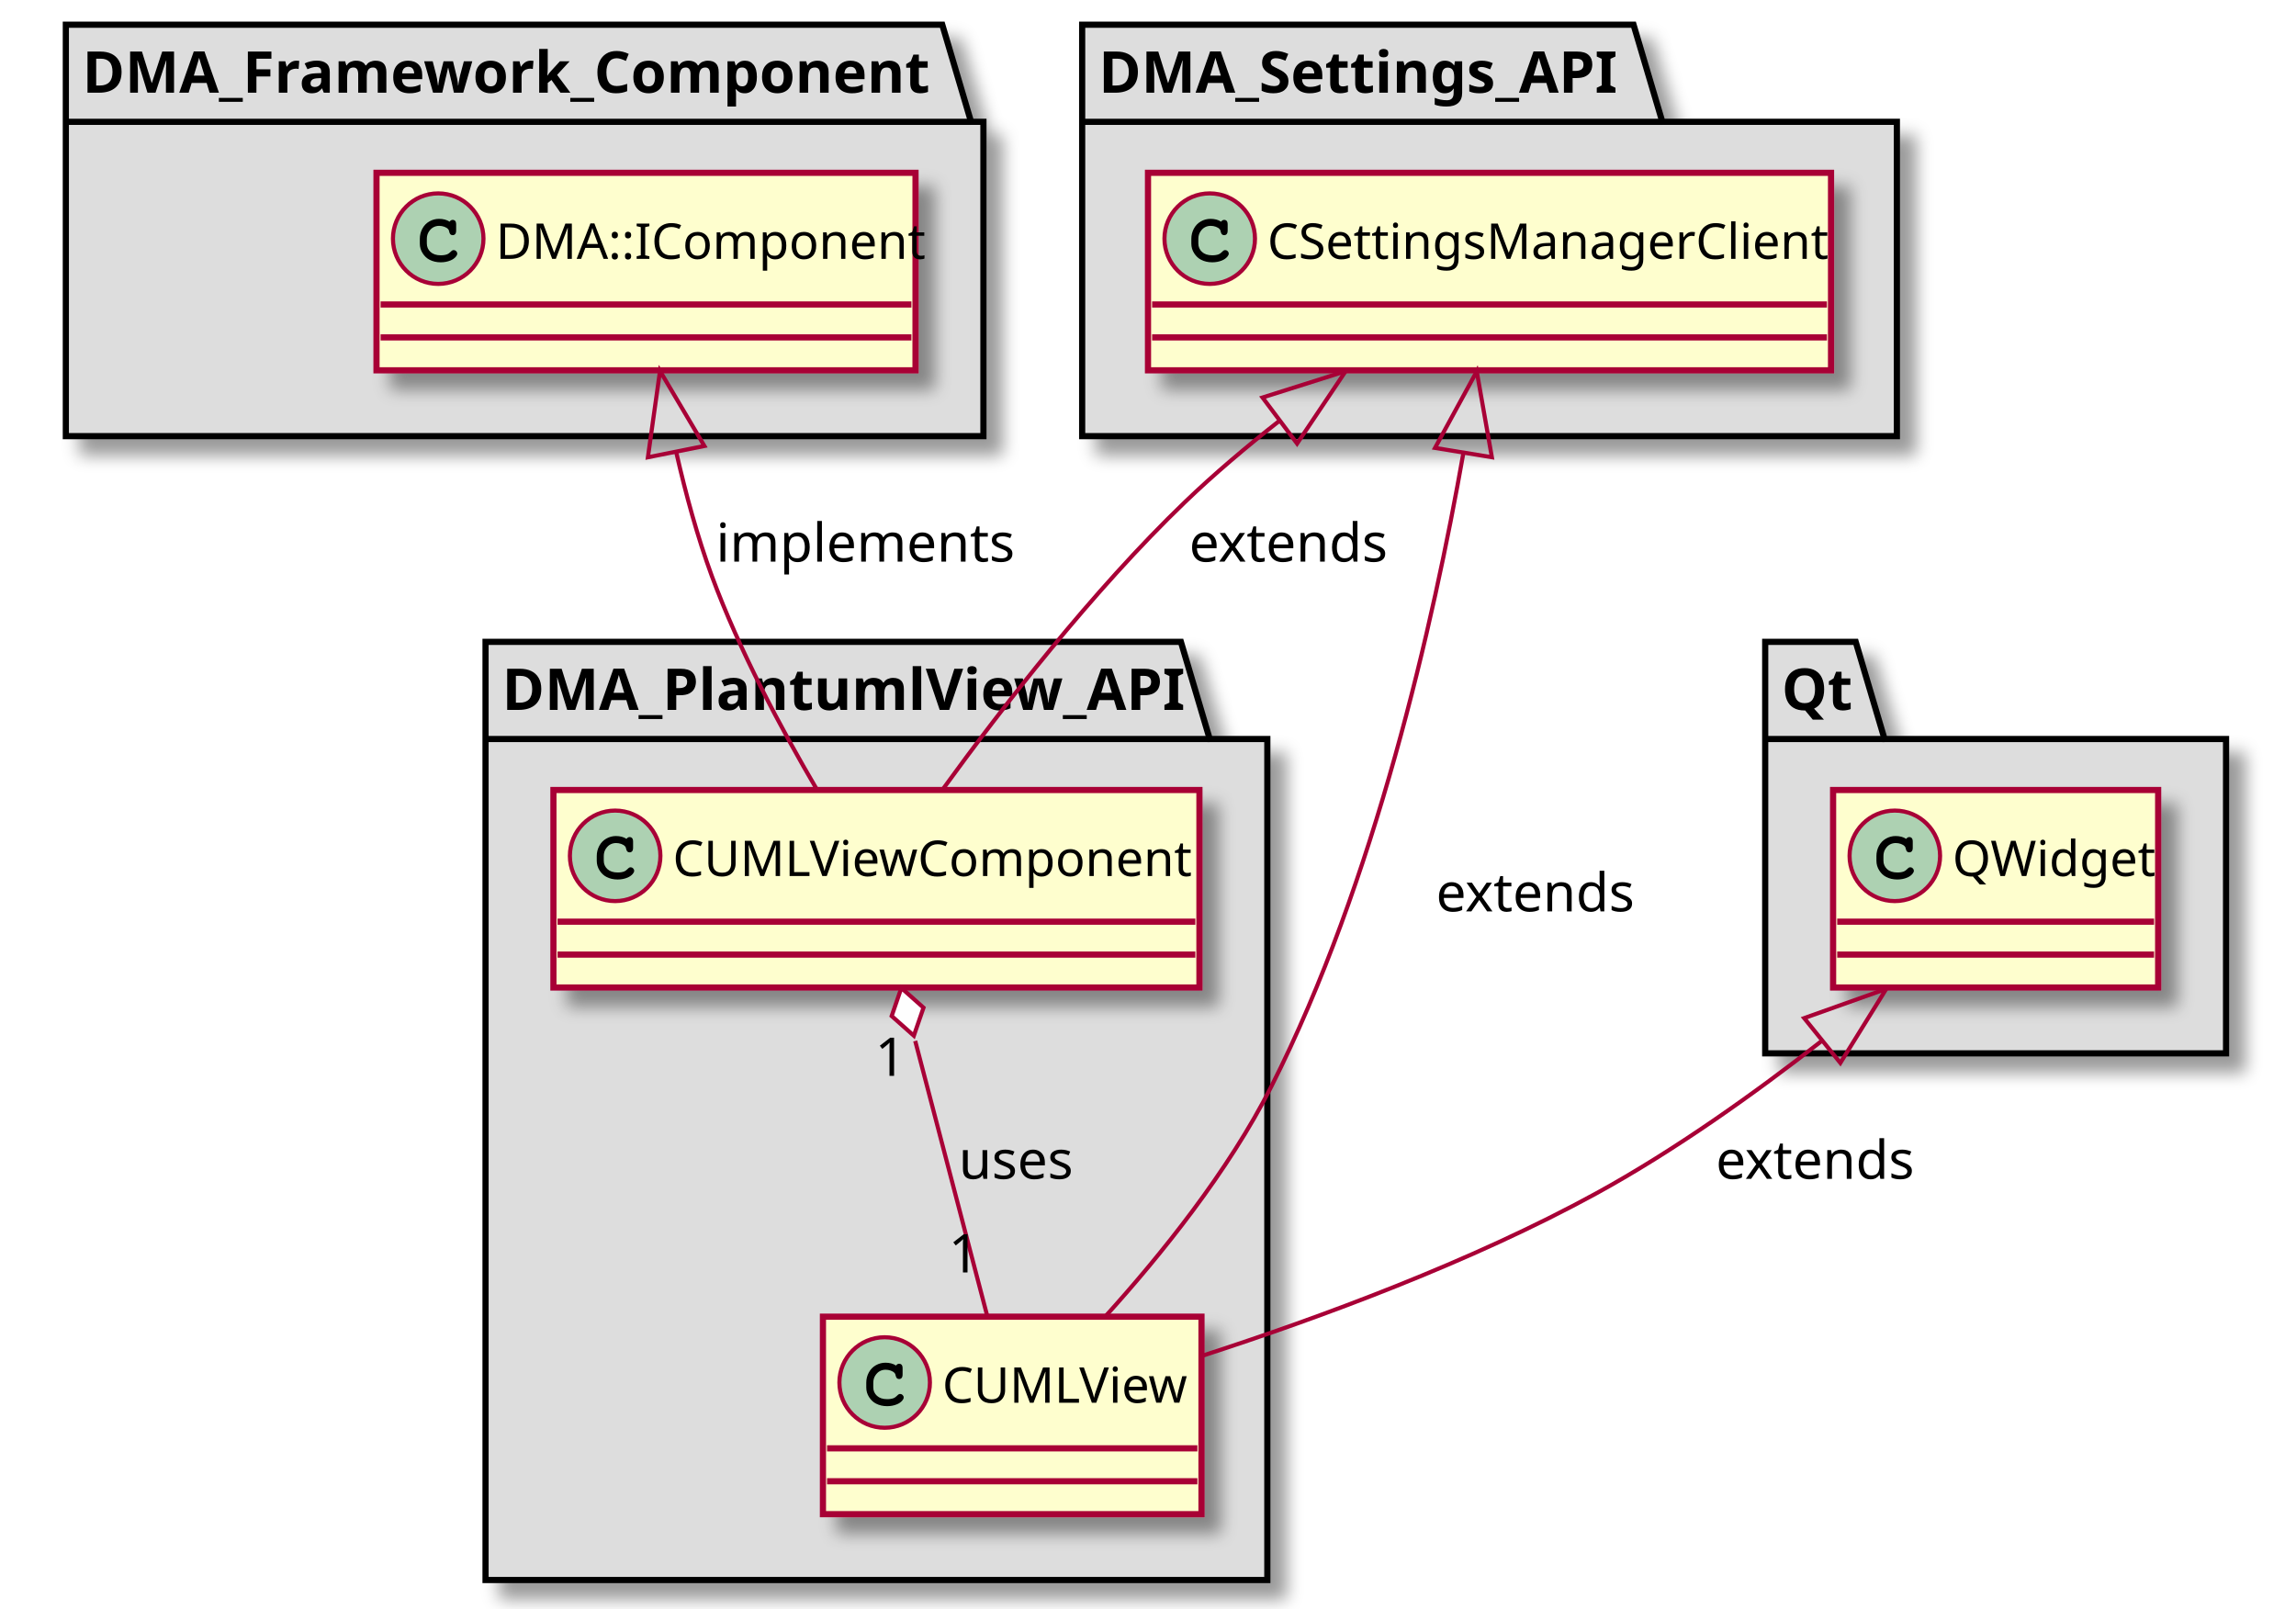
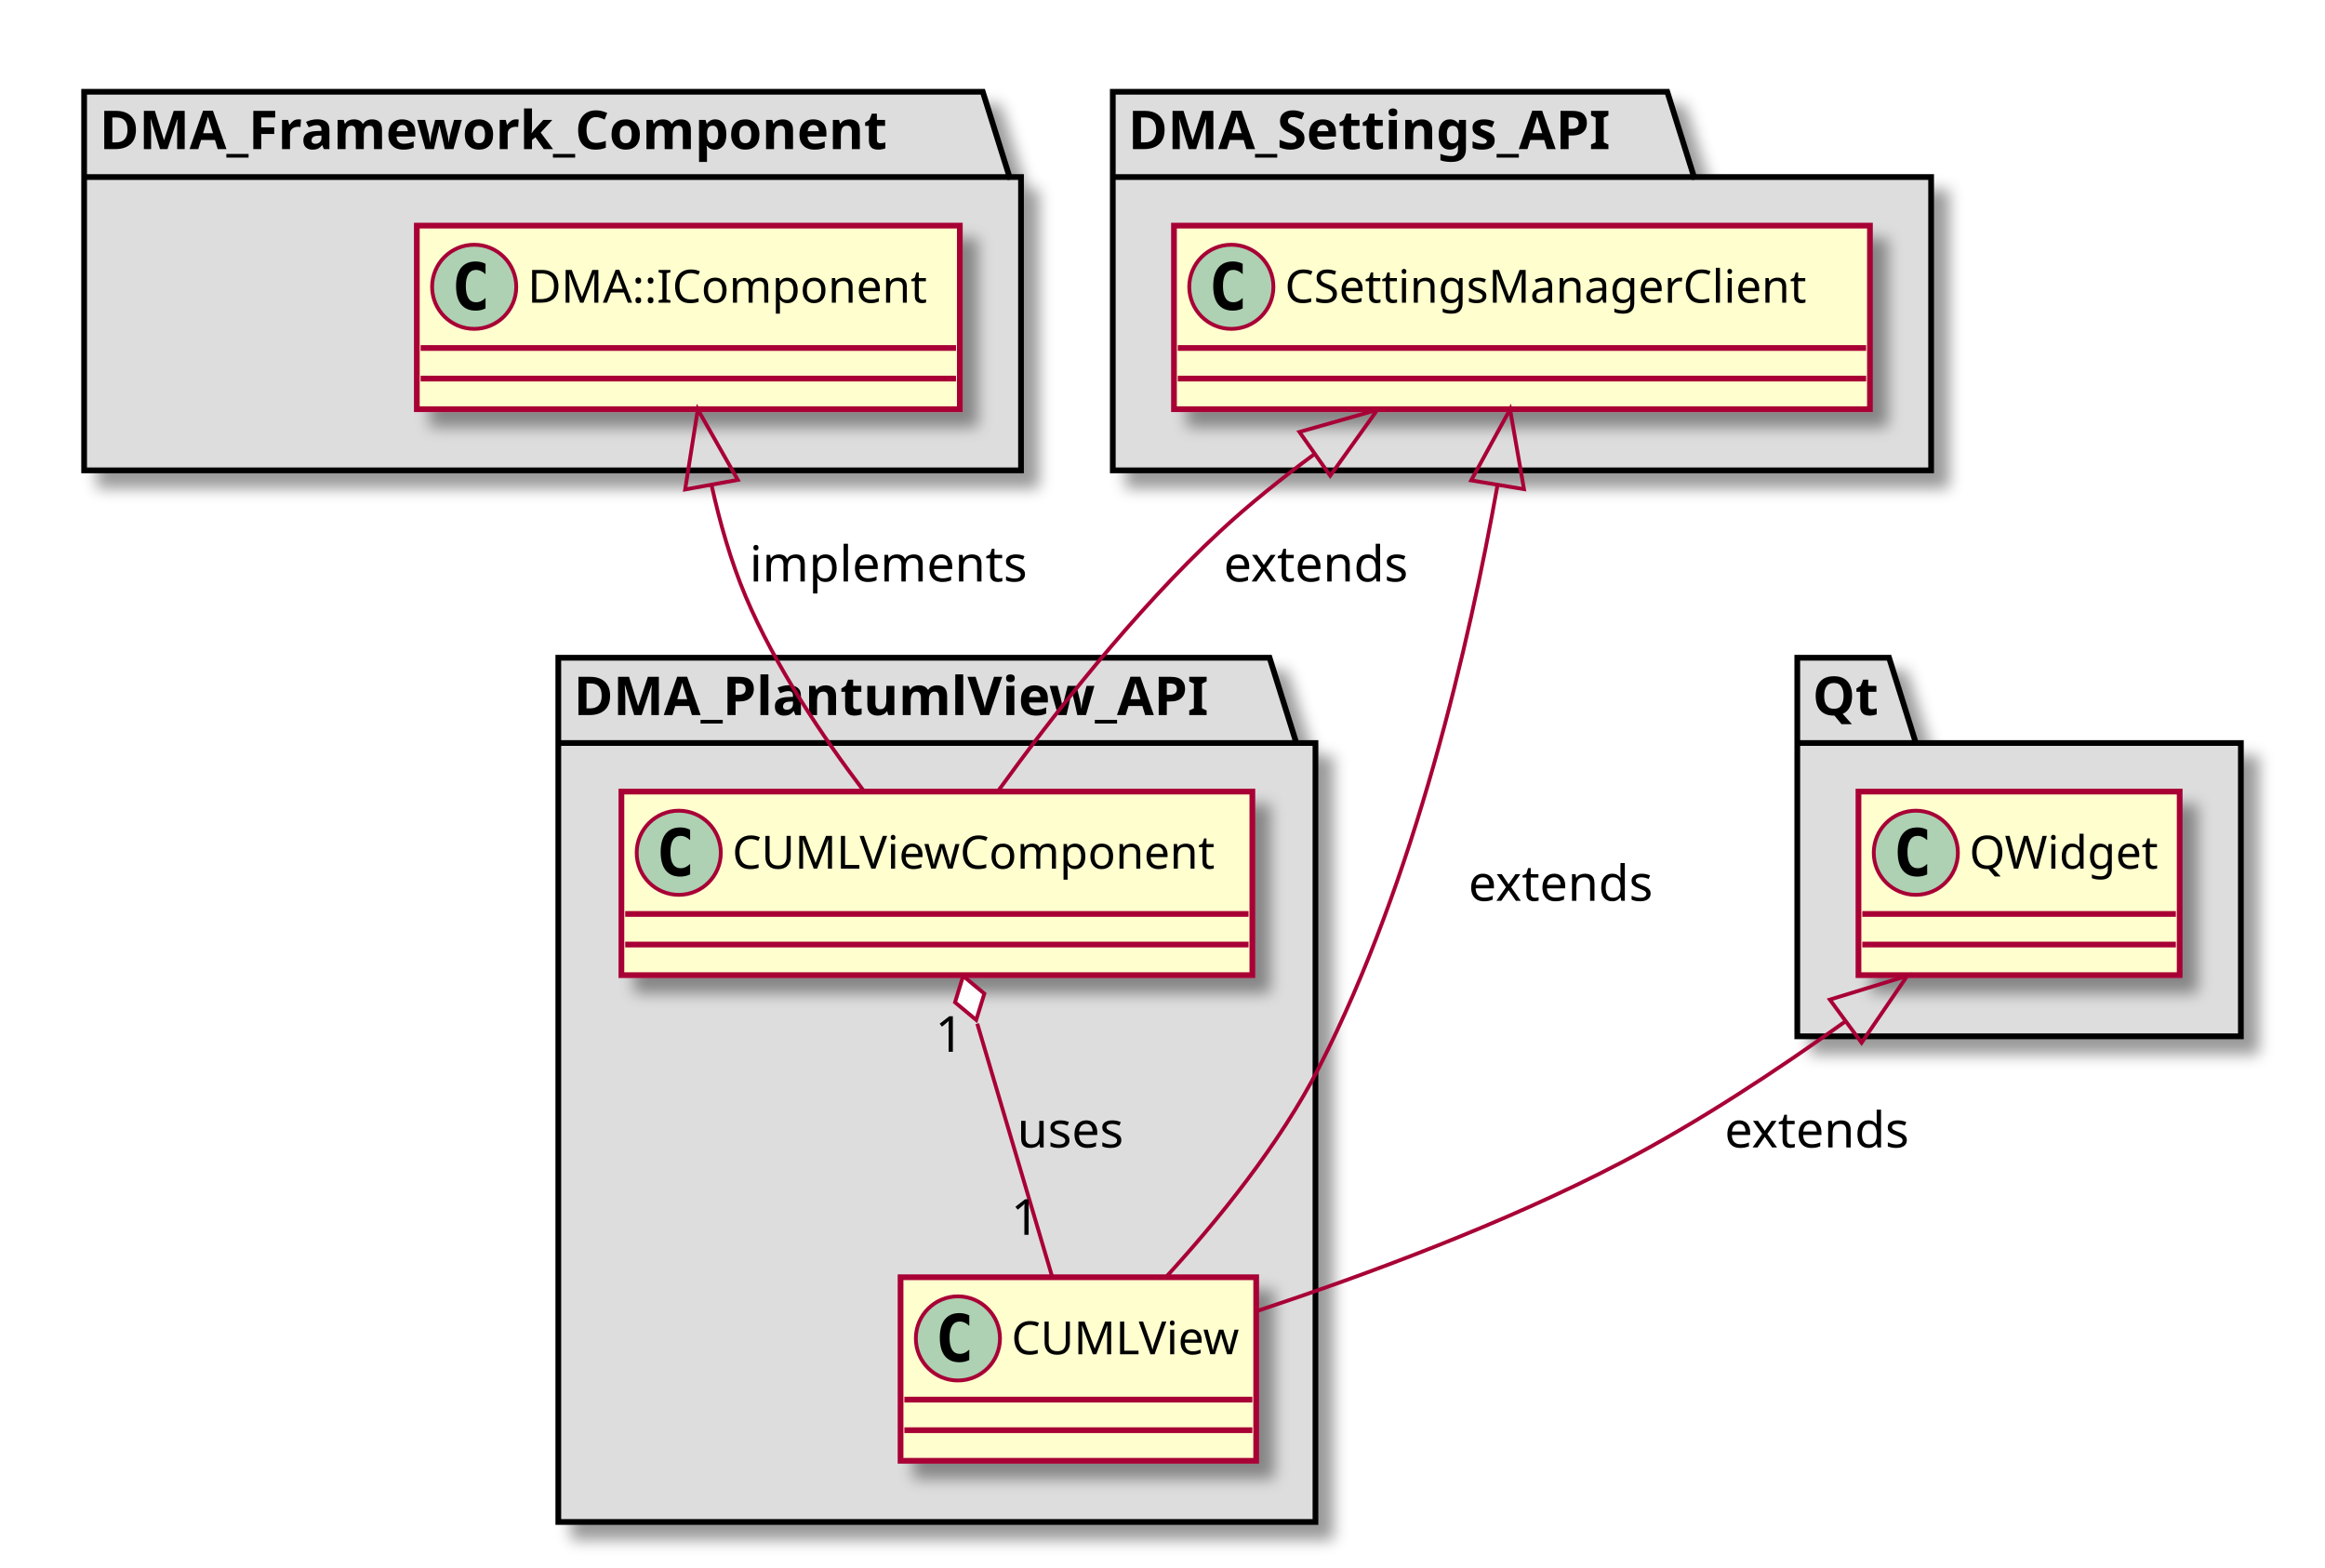
- <svg xmlns="http://www.w3.org/2000/svg" contentScriptType="application/ecmascript" contentStyleType="text/css" height="391px" preserveAspectRatio="none" style="width:558px;height:391px;background:#FEFEFE;" version="1.1" viewBox="0 0 558 391" width="558px" zoomAndPan="magnify">
+ <svg xmlns="http://www.w3.org/2000/svg" contentScriptType="application/ecmascript" contentStyleType="text/css" height="410px" preserveAspectRatio="none" style="width:608px;height:410px;background:#FEFEFE;" version="1.1" viewBox="0 0 608 410" width="608px" zoomAndPan="magnify">
  <defs>
    <filter height="300%" id="fufle5v4etsu2" width="300%" x="-1" y="-1">
      <feGaussianBlur result="blurOut" stdDeviation="2.0" />
      <feColorMatrix in="blurOut" result="blurOut2" type="matrix" values="0 0 0 0 0 0 0 0 0 0 0 0 0 0 0 0 0 0 .4 0" />
      <feOffset dx="4.0" dy="4.0" in="blurOut2" result="blurOut3" />
      <feBlend in="SourceGraphic" in2="blurOut3" mode="normal" />
    </filter>
  </defs>
  <g>
-     <polygon fill="#DDDDDD" filter="url(#fufle5v4etsu2)" points="16,6,229,6,236,29.609,239,29.609,239,106,16,106,16,6" style="stroke:#000000;stroke-width:1.5;" />
-     <line style="stroke:#000000;stroke-width:1.5;" x1="16" x2="236" y1="29.609" y2="29.609" />
-     <text fill="#000000" font-family="sans-serif" font-size="14" font-weight="bold" lengthAdjust="spacingAndGlyphs" textLength="207" x="20" y="22.533">DMA_Framework_Component</text>
-     <polygon fill="#DDDDDD" filter="url(#fufle5v4etsu2)" points="118,156,287,156,294,179.609,308,179.609,308,384,118,384,118,156" style="stroke:#000000;stroke-width:1.5;" />
-     <line style="stroke:#000000;stroke-width:1.5;" x1="118" x2="294" y1="179.609" y2="179.609" />
-     <text fill="#000000" font-family="sans-serif" font-size="14" font-weight="bold" lengthAdjust="spacingAndGlyphs" textLength="163" x="122" y="172.533">DMA_PlantumlView_API</text>
-     <polygon fill="#DDDDDD" filter="url(#fufle5v4etsu2)" points="263,6,397,6,404,29.609,461,29.609,461,106,263,106,263,6" style="stroke:#000000;stroke-width:1.5;" />
-     <line style="stroke:#000000;stroke-width:1.5;" x1="263" x2="404" y1="29.609" y2="29.609" />
-     <text fill="#000000" font-family="sans-serif" font-size="14" font-weight="bold" lengthAdjust="spacingAndGlyphs" textLength="128" x="267" y="22.533">DMA_Settings_API</text>
-     <polygon fill="#DDDDDD" filter="url(#fufle5v4etsu2)" points="429,156,451,156,458,179.609,541,179.609,541,256,429,256,429,156" style="stroke:#000000;stroke-width:1.5;" />
-     <line style="stroke:#000000;stroke-width:1.5;" x1="429" x2="458" y1="179.609" y2="179.609" />
-     <text fill="#000000" font-family="sans-serif" font-size="14" font-weight="bold" lengthAdjust="spacingAndGlyphs" textLength="16" x="433" y="172.533">Qt</text>
-     <rect codeLine="8" fill="#FEFECE" filter="url(#fufle5v4etsu2)" height="48" id="DMA::IComponent" style="stroke:#A80036;stroke-width:1.5;" width="131" x="91.5" y="42" />
-     <ellipse cx="106.5" cy="58" fill="#ADD1B2" rx="11" ry="11" style="stroke:#A80036;stroke-width:1.0;" />
-     <path d="M109.266,53.875 Q109.422,53.656 109.609,53.547 Q109.797,53.438 110.016,53.438 Q110.391,53.438 110.625,53.695 Q110.859,53.953 110.859,54.562 L110.859,56.016 Q110.859,56.625 110.625,56.891 Q110.391,57.156 110.016,57.156 Q109.672,57.156 109.469,56.953 Q109.266,56.766 109.156,56.25 Q109.109,55.891 108.922,55.703 Q108.594,55.328 107.984,55.109 Q107.375,54.891 106.75,54.891 Q105.984,54.891 105.352,55.219 Q104.719,55.547 104.227,56.297 Q103.734,57.047 103.734,58.078 L103.734,59.172 Q103.734,60.406 104.625,61.227 Q105.516,62.047 107.109,62.047 Q108.047,62.047 108.703,61.797 Q109.094,61.641 109.516,61.203 Q109.781,60.938 109.93,60.859 Q110.078,60.781 110.281,60.781 Q110.609,60.781 110.867,61.039 Q111.125,61.297 111.125,61.641 Q111.125,61.984 110.781,62.391 Q110.281,62.969 109.484,63.297 Q108.406,63.75 107.109,63.75 Q105.594,63.75 104.391,63.125 Q103.406,62.625 102.719,61.555 Q102.031,60.484 102.031,59.203 L102.031,58.047 Q102.031,56.719 102.648,55.57 Q103.266,54.422 104.359,53.805 Q105.453,53.188 106.688,53.188 Q107.422,53.188 108.07,53.352 Q108.719,53.516 109.266,53.875 Z " fill="#000000" />
-     <text fill="#000000" font-family="sans-serif" font-size="12" lengthAdjust="spacingAndGlyphs" textLength="99" x="120.5" y="62.91">DMA::IComponent</text>
-     <line style="stroke:#A80036;stroke-width:1.5;" x1="92.5" x2="221.5" y1="74" y2="74" />
-     <line style="stroke:#A80036;stroke-width:1.5;" x1="92.5" x2="221.5" y1="82" y2="82" />
-     <rect codeLine="17" fill="#FEFECE" filter="url(#fufle5v4etsu2)" height="48" id="CUMLView" style="stroke:#A80036;stroke-width:1.5;" width="92" x="200" y="320" />
-     <ellipse cx="215" cy="336" fill="#ADD1B2" rx="11" ry="11" style="stroke:#A80036;stroke-width:1.0;" />
-     <path d="M217.766,331.875 Q217.922,331.656 218.109,331.547 Q218.297,331.438 218.516,331.438 Q218.891,331.438 219.125,331.695 Q219.359,331.953 219.359,332.562 L219.359,334.016 Q219.359,334.625 219.125,334.891 Q218.891,335.156 218.516,335.156 Q218.172,335.156 217.969,334.953 Q217.766,334.766 217.656,334.25 Q217.609,333.891 217.422,333.703 Q217.094,333.328 216.484,333.109 Q215.875,332.891 215.25,332.891 Q214.484,332.891 213.852,333.219 Q213.219,333.547 212.727,334.297 Q212.234,335.047 212.234,336.078 L212.234,337.172 Q212.234,338.406 213.125,339.227 Q214.016,340.047 215.609,340.047 Q216.547,340.047 217.203,339.797 Q217.594,339.641 218.016,339.203 Q218.281,338.938 218.43,338.859 Q218.578,338.781 218.781,338.781 Q219.109,338.781 219.367,339.039 Q219.625,339.297 219.625,339.641 Q219.625,339.984 219.281,340.391 Q218.781,340.969 217.984,341.297 Q216.906,341.75 215.609,341.75 Q214.094,341.75 212.891,341.125 Q211.906,340.625 211.219,339.555 Q210.531,338.484 210.531,337.203 L210.531,336.047 Q210.531,334.719 211.148,333.57 Q211.766,332.422 212.859,331.805 Q213.953,331.188 215.188,331.188 Q215.922,331.188 216.57,331.352 Q217.219,331.516 217.766,331.875 Z " fill="#000000" />
-     <text fill="#000000" font-family="sans-serif" font-size="12" lengthAdjust="spacingAndGlyphs" textLength="60" x="229" y="340.91">CUMLView</text>
-     <line style="stroke:#A80036;stroke-width:1.5;" x1="201" x2="291" y1="352" y2="352" />
-     <line style="stroke:#A80036;stroke-width:1.5;" x1="201" x2="291" y1="360" y2="360" />
-     <rect codeLine="21" fill="#FEFECE" filter="url(#fufle5v4etsu2)" height="48" id="CUMLViewComponent" style="stroke:#A80036;stroke-width:1.5;" width="157" x="134.5" y="192" />
-     <ellipse cx="149.5" cy="208" fill="#ADD1B2" rx="11" ry="11" style="stroke:#A80036;stroke-width:1.0;" />
-     <path d="M152.266,203.875 Q152.422,203.656 152.609,203.547 Q152.797,203.438 153.016,203.438 Q153.391,203.438 153.625,203.695 Q153.859,203.953 153.859,204.562 L153.859,206.016 Q153.859,206.625 153.625,206.891 Q153.391,207.156 153.016,207.156 Q152.672,207.156 152.469,206.953 Q152.266,206.766 152.156,206.25 Q152.109,205.891 151.922,205.703 Q151.594,205.328 150.984,205.109 Q150.375,204.891 149.75,204.891 Q148.984,204.891 148.352,205.219 Q147.719,205.547 147.227,206.297 Q146.734,207.047 146.734,208.078 L146.734,209.172 Q146.734,210.406 147.625,211.227 Q148.516,212.047 150.109,212.047 Q151.047,212.047 151.703,211.797 Q152.094,211.641 152.516,211.203 Q152.781,210.938 152.93,210.859 Q153.078,210.781 153.281,210.781 Q153.609,210.781 153.867,211.039 Q154.125,211.297 154.125,211.641 Q154.125,211.984 153.781,212.391 Q153.281,212.969 152.484,213.297 Q151.406,213.75 150.109,213.75 Q148.594,213.75 147.391,213.125 Q146.406,212.625 145.719,211.555 Q145.031,210.484 145.031,209.203 L145.031,208.047 Q145.031,206.719 145.648,205.57 Q146.266,204.422 147.359,203.805 Q148.453,203.188 149.688,203.188 Q150.422,203.188 151.07,203.352 Q151.719,203.516 152.266,203.875 Z " fill="#000000" />
-     <text fill="#000000" font-family="sans-serif" font-size="12" lengthAdjust="spacingAndGlyphs" textLength="125" x="163.5" y="212.91">CUMLViewComponent</text>
-     <line style="stroke:#A80036;stroke-width:1.5;" x1="135.5" x2="290.5" y1="224" y2="224" />
-     <line style="stroke:#A80036;stroke-width:1.5;" x1="135.5" x2="290.5" y1="232" y2="232" />
-     <rect codeLine="30" fill="#FEFECE" filter="url(#fufle5v4etsu2)" height="48" id="CSettingsManagerClient" style="stroke:#A80036;stroke-width:1.5;" width="166" x="279" y="42" />
-     <ellipse cx="294" cy="58" fill="#ADD1B2" rx="11" ry="11" style="stroke:#A80036;stroke-width:1.0;" />
-     <path d="M296.766,53.875 Q296.922,53.656 297.109,53.547 Q297.297,53.438 297.516,53.438 Q297.891,53.438 298.125,53.695 Q298.359,53.953 298.359,54.562 L298.359,56.016 Q298.359,56.625 298.125,56.891 Q297.891,57.156 297.516,57.156 Q297.172,57.156 296.969,56.953 Q296.766,56.766 296.656,56.25 Q296.609,55.891 296.422,55.703 Q296.094,55.328 295.484,55.109 Q294.875,54.891 294.25,54.891 Q293.484,54.891 292.852,55.219 Q292.219,55.547 291.727,56.297 Q291.234,57.047 291.234,58.078 L291.234,59.172 Q291.234,60.406 292.125,61.227 Q293.016,62.047 294.609,62.047 Q295.547,62.047 296.203,61.797 Q296.594,61.641 297.016,61.203 Q297.281,60.938 297.43,60.859 Q297.578,60.781 297.781,60.781 Q298.109,60.781 298.367,61.039 Q298.625,61.297 298.625,61.641 Q298.625,61.984 298.281,62.391 Q297.781,62.969 296.984,63.297 Q295.906,63.75 294.609,63.75 Q293.094,63.75 291.891,63.125 Q290.906,62.625 290.219,61.555 Q289.531,60.484 289.531,59.203 L289.531,58.047 Q289.531,56.719 290.148,55.57 Q290.766,54.422 291.859,53.805 Q292.953,53.188 294.188,53.188 Q294.922,53.188 295.57,53.352 Q296.219,53.516 296.766,53.875 Z " fill="#000000" />
-     <text fill="#000000" font-family="sans-serif" font-size="12" lengthAdjust="spacingAndGlyphs" textLength="134" x="308" y="62.91">CSettingsManagerClient</text>
-     <line style="stroke:#A80036;stroke-width:1.5;" x1="280" x2="444" y1="74" y2="74" />
-     <line style="stroke:#A80036;stroke-width:1.5;" x1="280" x2="444" y1="82" y2="82" />
-     <rect codeLine="39" fill="#FEFECE" filter="url(#fufle5v4etsu2)" height="48" id="QWidget" style="stroke:#A80036;stroke-width:1.5;" width="79" x="445.5" y="192" />
-     <ellipse cx="460.5" cy="208" fill="#ADD1B2" rx="11" ry="11" style="stroke:#A80036;stroke-width:1.0;" />
-     <path d="M463.266,203.875 Q463.422,203.656 463.609,203.547 Q463.797,203.438 464.016,203.438 Q464.391,203.438 464.625,203.695 Q464.859,203.953 464.859,204.562 L464.859,206.016 Q464.859,206.625 464.625,206.891 Q464.391,207.156 464.016,207.156 Q463.672,207.156 463.469,206.953 Q463.266,206.766 463.156,206.25 Q463.109,205.891 462.922,205.703 Q462.594,205.328 461.984,205.109 Q461.375,204.891 460.75,204.891 Q459.984,204.891 459.352,205.219 Q458.719,205.547 458.227,206.297 Q457.734,207.047 457.734,208.078 L457.734,209.172 Q457.734,210.406 458.625,211.227 Q459.516,212.047 461.109,212.047 Q462.047,212.047 462.703,211.797 Q463.094,211.641 463.516,211.203 Q463.781,210.938 463.93,210.859 Q464.078,210.781 464.281,210.781 Q464.609,210.781 464.867,211.039 Q465.125,211.297 465.125,211.641 Q465.125,211.984 464.781,212.391 Q464.281,212.969 463.484,213.297 Q462.406,213.75 461.109,213.75 Q459.594,213.75 458.391,213.125 Q457.406,212.625 456.719,211.555 Q456.031,210.484 456.031,209.203 L456.031,208.047 Q456.031,206.719 456.648,205.57 Q457.266,204.422 458.359,203.805 Q459.453,203.188 460.688,203.188 Q461.422,203.188 462.07,203.352 Q462.719,203.516 463.266,203.875 Z " fill="#000000" />
-     <text fill="#000000" font-family="sans-serif" font-size="12" lengthAdjust="spacingAndGlyphs" textLength="47" x="474.5" y="212.91">QWidget</text>
-     <line style="stroke:#A80036;stroke-width:1.5;" x1="446.5" x2="523.5" y1="224" y2="224" />
-     <line style="stroke:#A80036;stroke-width:1.5;" x1="446.5" x2="523.5" y1="232" y2="232" />
-     <path codeLine="46" d="M355.639,110.144 C348.379,151.33 334.122,214.298 309,264 C298.554,284.666 282.131,305.024 268.672,319.897 " fill="none" id="CSettingsManagerClient-backto-CUMLView" style="stroke:#A80036;stroke-width:1.0;" />
-     <polygon fill="none" points="348.757,108.857,358.898,90.252,362.572,111.121,348.757,108.857" style="stroke:#A80036;stroke-width:1.0;" />
-     <text fill="#000000" font-family="sans-serif" font-size="13" lengthAdjust="spacingAndGlyphs" textLength="46" x="349" y="221.495">extends</text>
-     <path codeLine="47" d="M442.855,252.895 C426.445,265.726 407.032,279.574 388,290 C357.537,306.689 320.736,320.258 292.232,329.488 " fill="none" id="QWidget-backto-CUMLView" style="stroke:#A80036;stroke-width:1.0;" />
-     <polygon fill="none" points="438.471,247.438,458.431,240.324,447.263,258.332,438.471,247.438" style="stroke:#A80036;stroke-width:1.0;" />
-     <text fill="#000000" font-family="sans-serif" font-size="13" lengthAdjust="spacingAndGlyphs" textLength="46" x="417" y="286.495">extends</text>
-     <path codeLine="48" d="M310.916,102.294 C302.966,108.534 295.057,115.216 288,122 C265.42,143.705 243.384,172.161 229.106,191.853 " fill="none" id="CSettingsManagerClient-backto-CUMLViewComponent" style="stroke:#A80036;stroke-width:1.0;" />
-     <polygon fill="none" points="306.833,96.606,327.035,90.211,315.231,107.808,306.833,96.606" style="stroke:#A80036;stroke-width:1.0;" />
-     <text fill="#000000" font-family="sans-serif" font-size="13" lengthAdjust="spacingAndGlyphs" textLength="46" x="289" y="136.495">extends</text>
-     <path codeLine="49" d="M164.383,110.052 C166.656,120.036 169.506,130.512 173,140 C179.681,158.141 189.998,177.355 198.481,191.793 " fill="none" id="DMA::IComponent-backto-CUMLViewComponent" style="stroke:#A80036;stroke-width:1.0;" />
-     <polygon fill="none" points="157.46,111.133,160.402,90.148,171.188,108.387,157.46,111.133" style="stroke:#A80036;stroke-width:1.0;" />
-     <text fill="#000000" font-family="sans-serif" font-size="13" lengthAdjust="spacingAndGlyphs" textLength="67" x="174" y="136.495">implements</text>
-     <path codeLine="52" d="M222.422,252.976 C228.027,274.376 234.976,300.91 239.874,319.61 " fill="none" id="CUMLViewComponent-backto-CUMLView" style="stroke:#A80036;stroke-width:1.0;" />
-     <polygon fill="#FEFEFE" points="219.053,240.11,216.704,246.928,222.094,251.718,224.443,244.9,219.053,240.11" style="stroke:#A80036;stroke-width:1.0;" />
-     <text fill="#000000" font-family="sans-serif" font-size="13" lengthAdjust="spacingAndGlyphs" textLength="28" x="233" y="286.495">uses</text>
-     <text fill="#000000" font-family="sans-serif" font-size="13" lengthAdjust="spacingAndGlyphs" textLength="7" x="212.675" y="261.475">1</text>
-     <text fill="#000000" font-family="sans-serif" font-size="13" lengthAdjust="spacingAndGlyphs" textLength="7" x="230.528" y="309.252">1</text>
+     <polygon fill="#DDDDDD" filter="url(#fufle5v4etsu2)" points="22,24,257,24,264,46.297,267,46.297,267,123,22,123,22,24" style="stroke: #000000; stroke-width: 1.5;" />
+     <line style="stroke: #000000; stroke-width: 1.5;" x1="22" x2="264" y1="46.297" y2="46.297" />
+     <text fill="#000000" font-family="sans-serif" font-size="14" font-weight="bold" lengthAdjust="spacingAndGlyphs" textLength="229" x="26" y="38.995">DMA_Framework_Component</text>
+     <polygon fill="#DDDDDD" filter="url(#fufle5v4etsu2)" points="146,172,332,172,339,194.297,344,194.297,344,398,146,398,146,172" style="stroke: #000000; stroke-width: 1.5;" />
+     <line style="stroke: #000000; stroke-width: 1.5;" x1="146" x2="339" y1="194.297" y2="194.297" />
+     <text fill="#000000" font-family="sans-serif" font-size="14" font-weight="bold" lengthAdjust="spacingAndGlyphs" textLength="180" x="150" y="186.995">DMA_PlantumlView_API</text>
+     <polygon fill="#DDDDDD" filter="url(#fufle5v4etsu2)" points="291,24,436,24,443,46.297,505,46.297,505,123,291,123,291,24" style="stroke: #000000; stroke-width: 1.5;" />
+     <line style="stroke: #000000; stroke-width: 1.5;" x1="291" x2="443" y1="46.297" y2="46.297" />
+     <text fill="#000000" font-family="sans-serif" font-size="14" font-weight="bold" lengthAdjust="spacingAndGlyphs" textLength="139" x="295" y="38.995">DMA_Settings_API</text>
+     <polygon fill="#DDDDDD" filter="url(#fufle5v4etsu2)" points="470,172,494,172,501,194.297,586,194.297,586,271,470,271,470,172" style="stroke: #000000; stroke-width: 1.5;" />
+     <line style="stroke: #000000; stroke-width: 1.5;" x1="470" x2="501" y1="194.297" y2="194.297" />
+     <text fill="#000000" font-family="sans-serif" font-size="14" font-weight="bold" lengthAdjust="spacingAndGlyphs" textLength="18" x="474" y="186.995">Qt</text>
+     <rect fill="#FEFECE" filter="url(#fufle5v4etsu2)" height="48" id="DMA::IComponent" style="stroke: #A80036; stroke-width: 1.5;" width="142" x="109" y="59" />
+     <ellipse cx="124" cy="75" fill="#ADD1B2" rx="11" ry="11" style="stroke: #A80036; stroke-width: 1.0;" />
+     <path d="M126.969,80.641 Q126.391,80.938 125.75,81.078 Q125.109,81.234 124.406,81.234 Q121.906,81.234 120.578,79.594 Q119.266,77.938 119.266,74.812 Q119.266,71.688 120.578,70.031 Q121.906,68.375 124.406,68.375 Q125.109,68.375 125.75,68.531 Q126.406,68.688 126.969,68.984 L126.969,71.703 Q126.344,71.125 125.75,70.859 Q125.156,70.578 124.531,70.578 Q123.188,70.578 122.5,71.656 Q121.812,72.719 121.812,74.812 Q121.812,76.906 122.5,77.984 Q123.188,79.047 124.531,79.047 Q125.156,79.047 125.75,78.781 Q126.344,78.5 126.969,77.922 L126.969,80.641 Z " />
+     <text fill="#000000" font-family="sans-serif" font-size="12" lengthAdjust="spacingAndGlyphs" textLength="110" x="138" y="79.154">DMA::IComponent</text>
+     <line style="stroke: #A80036; stroke-width: 1.5;" x1="110" x2="250" y1="91" y2="91" />
+     <line style="stroke: #A80036; stroke-width: 1.5;" x1="110" x2="250" y1="99" y2="99" />
+     <rect fill="#FEFECE" filter="url(#fufle5v4etsu2)" height="48" id="CUMLView" style="stroke: #A80036; stroke-width: 1.5;" width="93" x="235.5" y="334" />
+     <ellipse cx="250.5" cy="350" fill="#ADD1B2" rx="11" ry="11" style="stroke: #A80036; stroke-width: 1.0;" />
+     <path d="M253.469,355.641 Q252.891,355.938 252.25,356.078 Q251.609,356.234 250.906,356.234 Q248.406,356.234 247.078,354.594 Q245.766,352.938 245.766,349.812 Q245.766,346.688 247.078,345.031 Q248.406,343.375 250.906,343.375 Q251.609,343.375 252.25,343.531 Q252.906,343.688 253.469,343.984 L253.469,346.703 Q252.844,346.125 252.25,345.859 Q251.656,345.578 251.031,345.578 Q249.688,345.578 249,346.656 Q248.312,347.719 248.312,349.812 Q248.312,351.906 249,352.984 Q249.688,354.047 251.031,354.047 Q251.656,354.047 252.25,353.781 Q252.844,353.5 253.469,352.922 L253.469,355.641 Z " />
+     <text fill="#000000" font-family="sans-serif" font-size="12" lengthAdjust="spacingAndGlyphs" textLength="61" x="264.5" y="354.154">CUMLView</text>
+     <line style="stroke: #A80036; stroke-width: 1.5;" x1="236.5" x2="327.5" y1="366" y2="366" />
+     <line style="stroke: #A80036; stroke-width: 1.5;" x1="236.5" x2="327.5" y1="374" y2="374" />
+     <rect fill="#FEFECE" filter="url(#fufle5v4etsu2)" height="48" id="CUMLViewComponent" style="stroke: #A80036; stroke-width: 1.5;" width="165" x="162.5" y="207" />
+     <ellipse cx="177.5" cy="223" fill="#ADD1B2" rx="11" ry="11" style="stroke: #A80036; stroke-width: 1.0;" />
+     <path d="M180.469,228.641 Q179.891,228.938 179.25,229.078 Q178.609,229.234 177.906,229.234 Q175.406,229.234 174.078,227.594 Q172.766,225.938 172.766,222.812 Q172.766,219.688 174.078,218.031 Q175.406,216.375 177.906,216.375 Q178.609,216.375 179.25,216.531 Q179.906,216.688 180.469,216.984 L180.469,219.703 Q179.844,219.125 179.25,218.859 Q178.656,218.578 178.031,218.578 Q176.688,218.578 176,219.656 Q175.312,220.719 175.312,222.812 Q175.312,224.906 176,225.984 Q176.688,227.047 178.031,227.047 Q178.656,227.047 179.25,226.781 Q179.844,226.5 180.469,225.922 L180.469,228.641 Z " />
+     <text fill="#000000" font-family="sans-serif" font-size="12" lengthAdjust="spacingAndGlyphs" textLength="133" x="191.5" y="227.154">CUMLViewComponent</text>
+     <line style="stroke: #A80036; stroke-width: 1.5;" x1="163.5" x2="326.5" y1="239" y2="239" />
+     <line style="stroke: #A80036; stroke-width: 1.5;" x1="163.5" x2="326.5" y1="247" y2="247" />
+     <rect fill="#FEFECE" filter="url(#fufle5v4etsu2)" height="48" id="CSettingsManagerClient" style="stroke: #A80036; stroke-width: 1.5;" width="182" x="307" y="59" />
+     <ellipse cx="322" cy="75" fill="#ADD1B2" rx="11" ry="11" style="stroke: #A80036; stroke-width: 1.0;" />
+     <path d="M324.969,80.641 Q324.391,80.938 323.75,81.078 Q323.109,81.234 322.406,81.234 Q319.906,81.234 318.578,79.594 Q317.266,77.938 317.266,74.812 Q317.266,71.688 318.578,70.031 Q319.906,68.375 322.406,68.375 Q323.109,68.375 323.75,68.531 Q324.406,68.688 324.969,68.984 L324.969,71.703 Q324.344,71.125 323.75,70.859 Q323.156,70.578 322.531,70.578 Q321.188,70.578 320.5,71.656 Q319.812,72.719 319.812,74.812 Q319.812,76.906 320.5,77.984 Q321.188,79.047 322.531,79.047 Q323.156,79.047 323.75,78.781 Q324.344,78.5 324.969,77.922 L324.969,80.641 Z " />
+     <text fill="#000000" font-family="sans-serif" font-size="12" lengthAdjust="spacingAndGlyphs" textLength="150" x="336" y="79.154">CSettingsManagerClient</text>
+     <line style="stroke: #A80036; stroke-width: 1.5;" x1="308" x2="488" y1="91" y2="91" />
+     <line style="stroke: #A80036; stroke-width: 1.5;" x1="308" x2="488" y1="99" y2="99" />
+     <rect fill="#FEFECE" filter="url(#fufle5v4etsu2)" height="48" id="QWidget" style="stroke: #A80036; stroke-width: 1.5;" width="84" x="486" y="207" />
+     <ellipse cx="501" cy="223" fill="#ADD1B2" rx="11" ry="11" style="stroke: #A80036; stroke-width: 1.0;" />
+     <path d="M503.969,228.641 Q503.391,228.938 502.75,229.078 Q502.109,229.234 501.406,229.234 Q498.906,229.234 497.578,227.594 Q496.266,225.938 496.266,222.812 Q496.266,219.688 497.578,218.031 Q498.906,216.375 501.406,216.375 Q502.109,216.375 502.75,216.531 Q503.406,216.688 503.969,216.984 L503.969,219.703 Q503.344,219.125 502.75,218.859 Q502.156,218.578 501.531,218.578 Q500.188,218.578 499.5,219.656 Q498.812,220.719 498.812,222.812 Q498.812,224.906 499.5,225.984 Q500.188,227.047 501.531,227.047 Q502.156,227.047 502.75,226.781 Q503.344,226.5 503.969,225.922 L503.969,228.641 Z " />
+     <text fill="#000000" font-family="sans-serif" font-size="12" lengthAdjust="spacingAndGlyphs" textLength="52" x="515" y="227.154">QWidget</text>
+     <line style="stroke: #A80036; stroke-width: 1.5;" x1="487" x2="569" y1="239" y2="239" />
+     <line style="stroke: #A80036; stroke-width: 1.5;" x1="487" x2="569" y1="247" y2="247" />
+     <path d="M391.58,127.02 C384.3,167.82 370.04,229.99 345,279 C334.62,299.31 318.37,319.25 304.97,333.89 " fill="none" id="CSettingsManagerClient-CUMLView" style="stroke: #A80036; stroke-width: 1.0;" />
+     <polygon fill="none" points="384.72,125.62,394.89,107.04,398.53,127.91,384.72,125.62" style="stroke: #A80036; stroke-width: 1.0;" />
+     <text fill="#000000" font-family="sans-serif" font-size="13" lengthAdjust="spacingAndGlyphs" textLength="51" x="384" y="235.567">extends</text>
+     <path d="M482.59,267.09 C464.91,279.75 444.1,293.5 424,304 C393.45,319.96 356.98,333.46 328.65,342.85 " fill="none" id="QWidget-CUMLView" style="stroke: #A80036; stroke-width: 1.0;" />
+     <polygon fill="none" points="478.51,261.4,498.76,255.18,486.81,272.67,478.51,261.4" style="stroke: #A80036; stroke-width: 1.0;" />
+     <text fill="#000000" font-family="sans-serif" font-size="13" lengthAdjust="spacingAndGlyphs" textLength="51" x="451" y="300.067">extends</text>
+     <path d="M343.81,118.69 C335.19,125.06 326.61,131.93 319,139 C296.61,159.78 275.05,187.45 261.04,206.8 " fill="none" id="CSettingsManagerClient-CUMLViewComponent" style="stroke: #A80036; stroke-width: 1.0;" />
+     <polygon fill="none" points="339.81,112.95,360.19,107.17,347.86,124.4,339.81,112.95" style="stroke: #A80036; stroke-width: 1.0;" />
+     <text fill="#000000" font-family="sans-serif" font-size="13" lengthAdjust="spacingAndGlyphs" textLength="51" x="320" y="152.067">extends</text>
+     <path d="M186.05,126.74 C188.22,136.58 191.13,146.83 195,156 C202.72,174.28 215.22,192.78 225.79,206.71 " fill="none" id="DMA::IComponent-CUMLViewComponent" style="stroke: #A80036; stroke-width: 1.0;" />
+     <polygon fill="none" points="179.17,127.99,182.48,107.06,192.94,125.49,179.17,127.99" style="stroke: #A80036; stroke-width: 1.0;" />
+     <text fill="#000000" font-family="sans-serif" font-size="13" lengthAdjust="spacingAndGlyphs" textLength="76" x="196" y="152.067">implements</text>
+     <path d="M255.56,267.69 C261.86,288.96 269.67,315.35 275.16,333.91 " fill="none" id="CUMLViewComponent-CUMLView" style="stroke: #A80036; stroke-width: 1.0;" />
+     <polygon fill="#FEFEFE" points="251.87,255.22,249.742,262.11,255.283,266.724,257.411,259.834,251.87,255.22" style="stroke: #A80036; stroke-width: 1.0;" />
+     <text fill="#000000" font-family="sans-serif" font-size="13" lengthAdjust="spacingAndGlyphs" textLength="30" x="266" y="300.067">uses</text>
+     <text fill="#000000" font-family="sans-serif" font-size="13" lengthAdjust="spacingAndGlyphs" textLength="8" x="244.57" y="275.035">1</text>
+     <text fill="#000000" font-family="sans-serif" font-size="13" lengthAdjust="spacingAndGlyphs" textLength="8" x="264.382" y="322.899">1</text>
  </g>
</svg>
